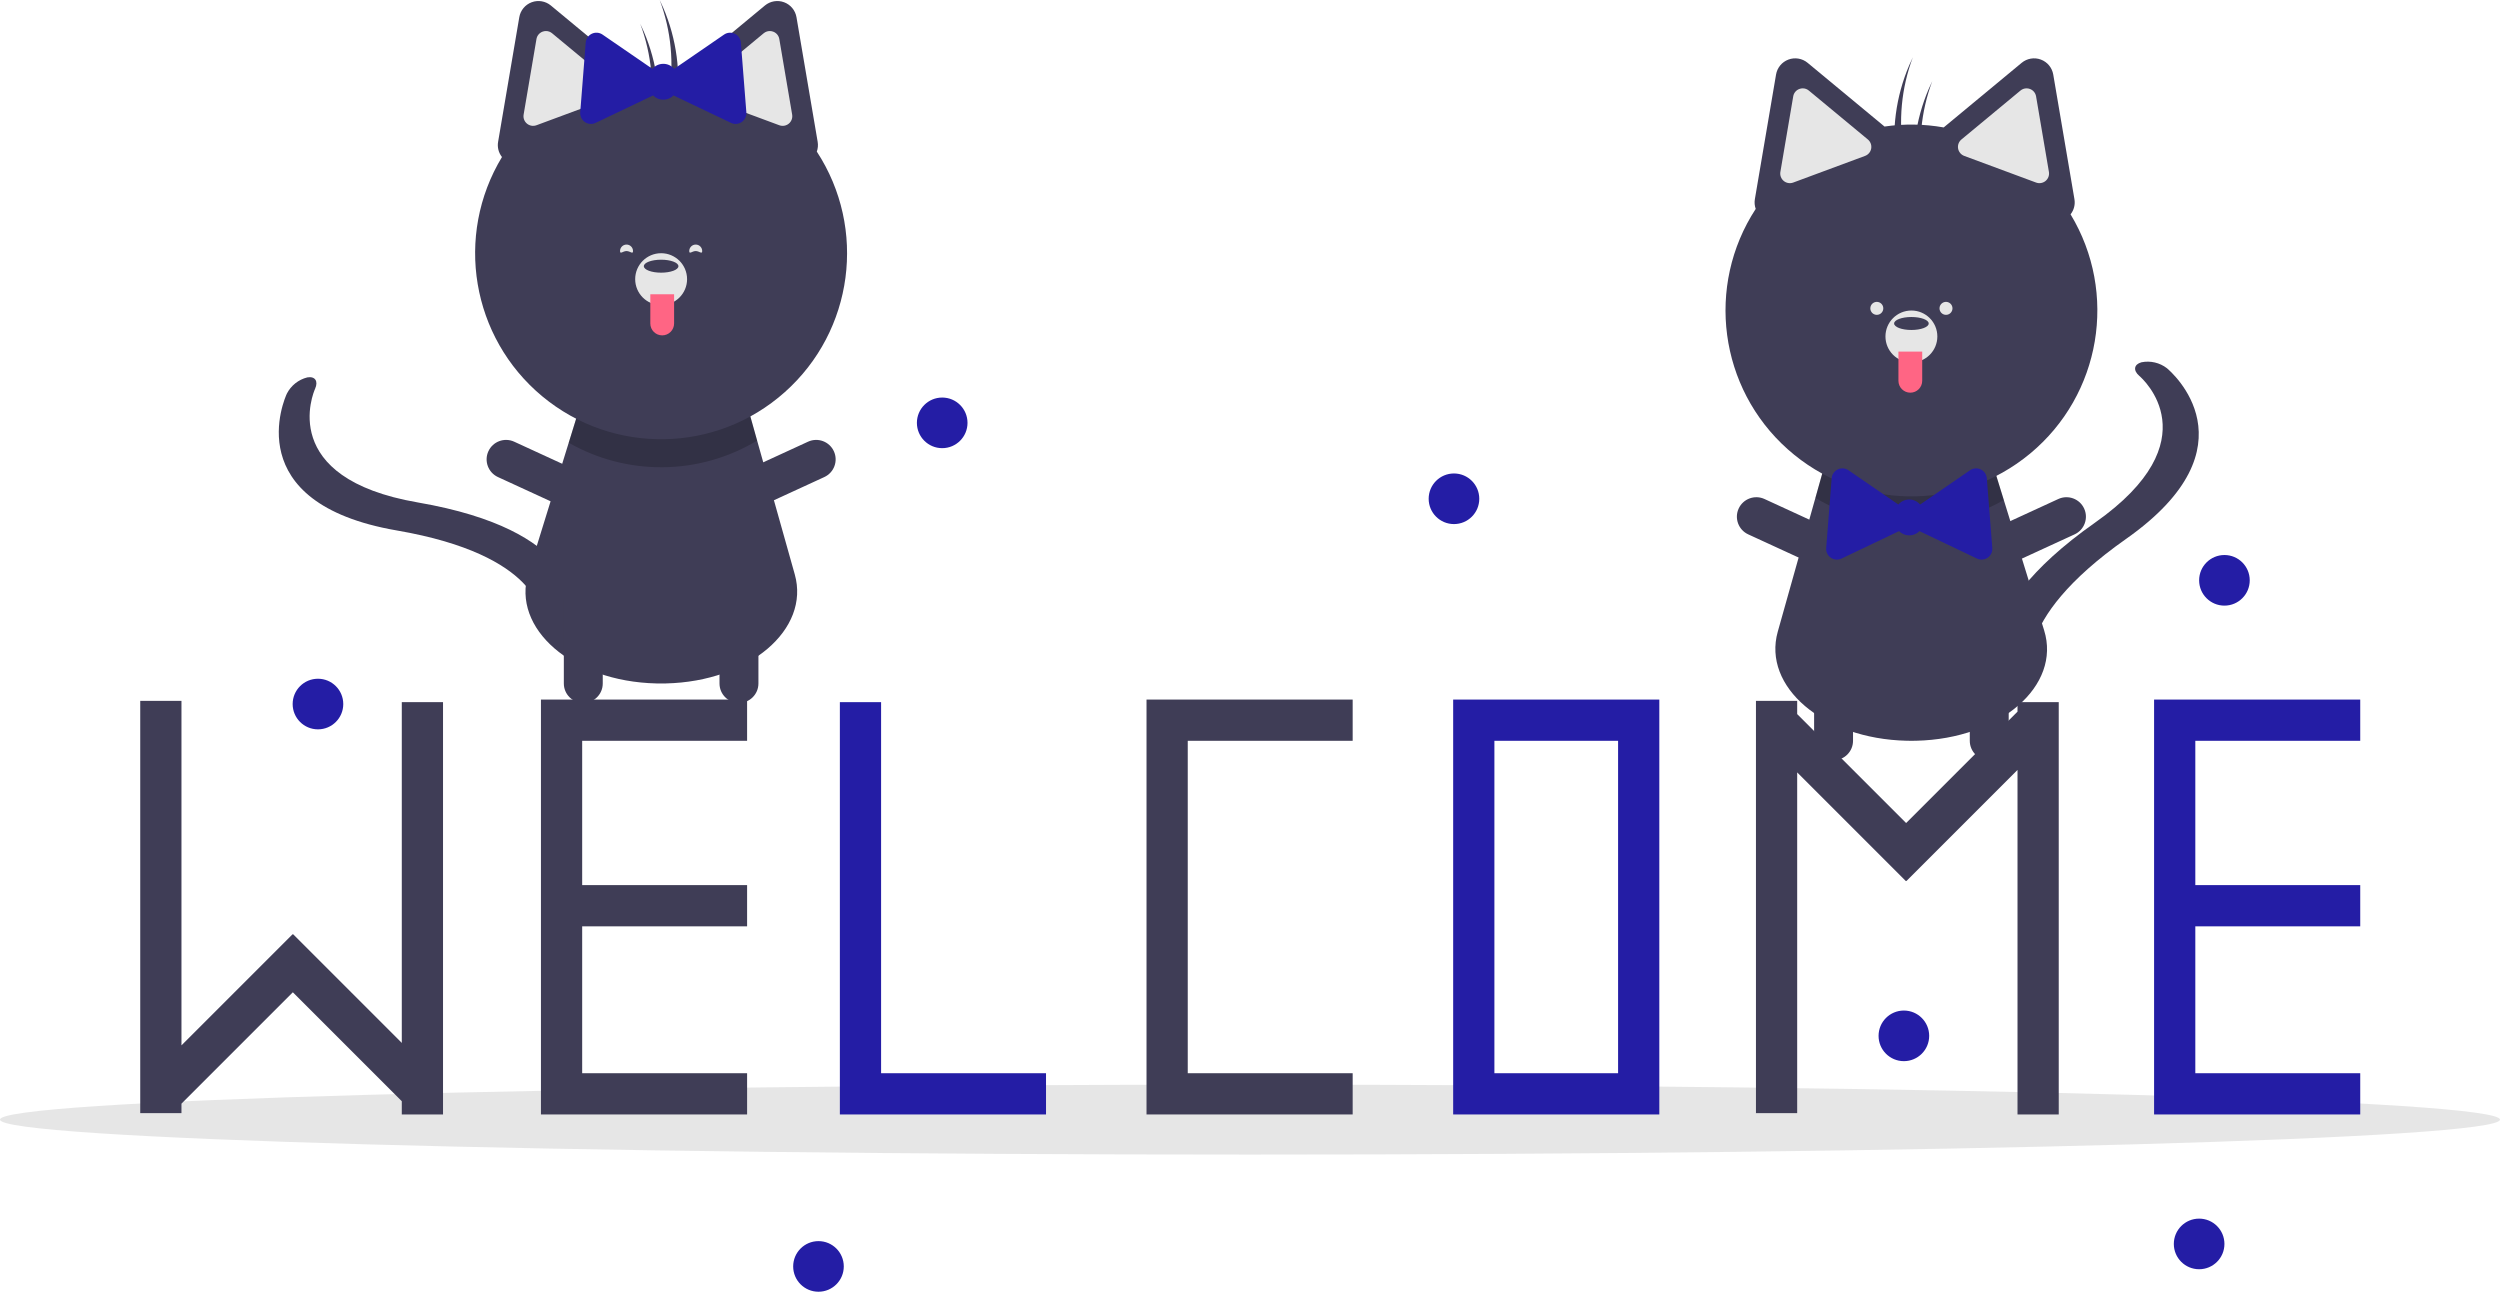
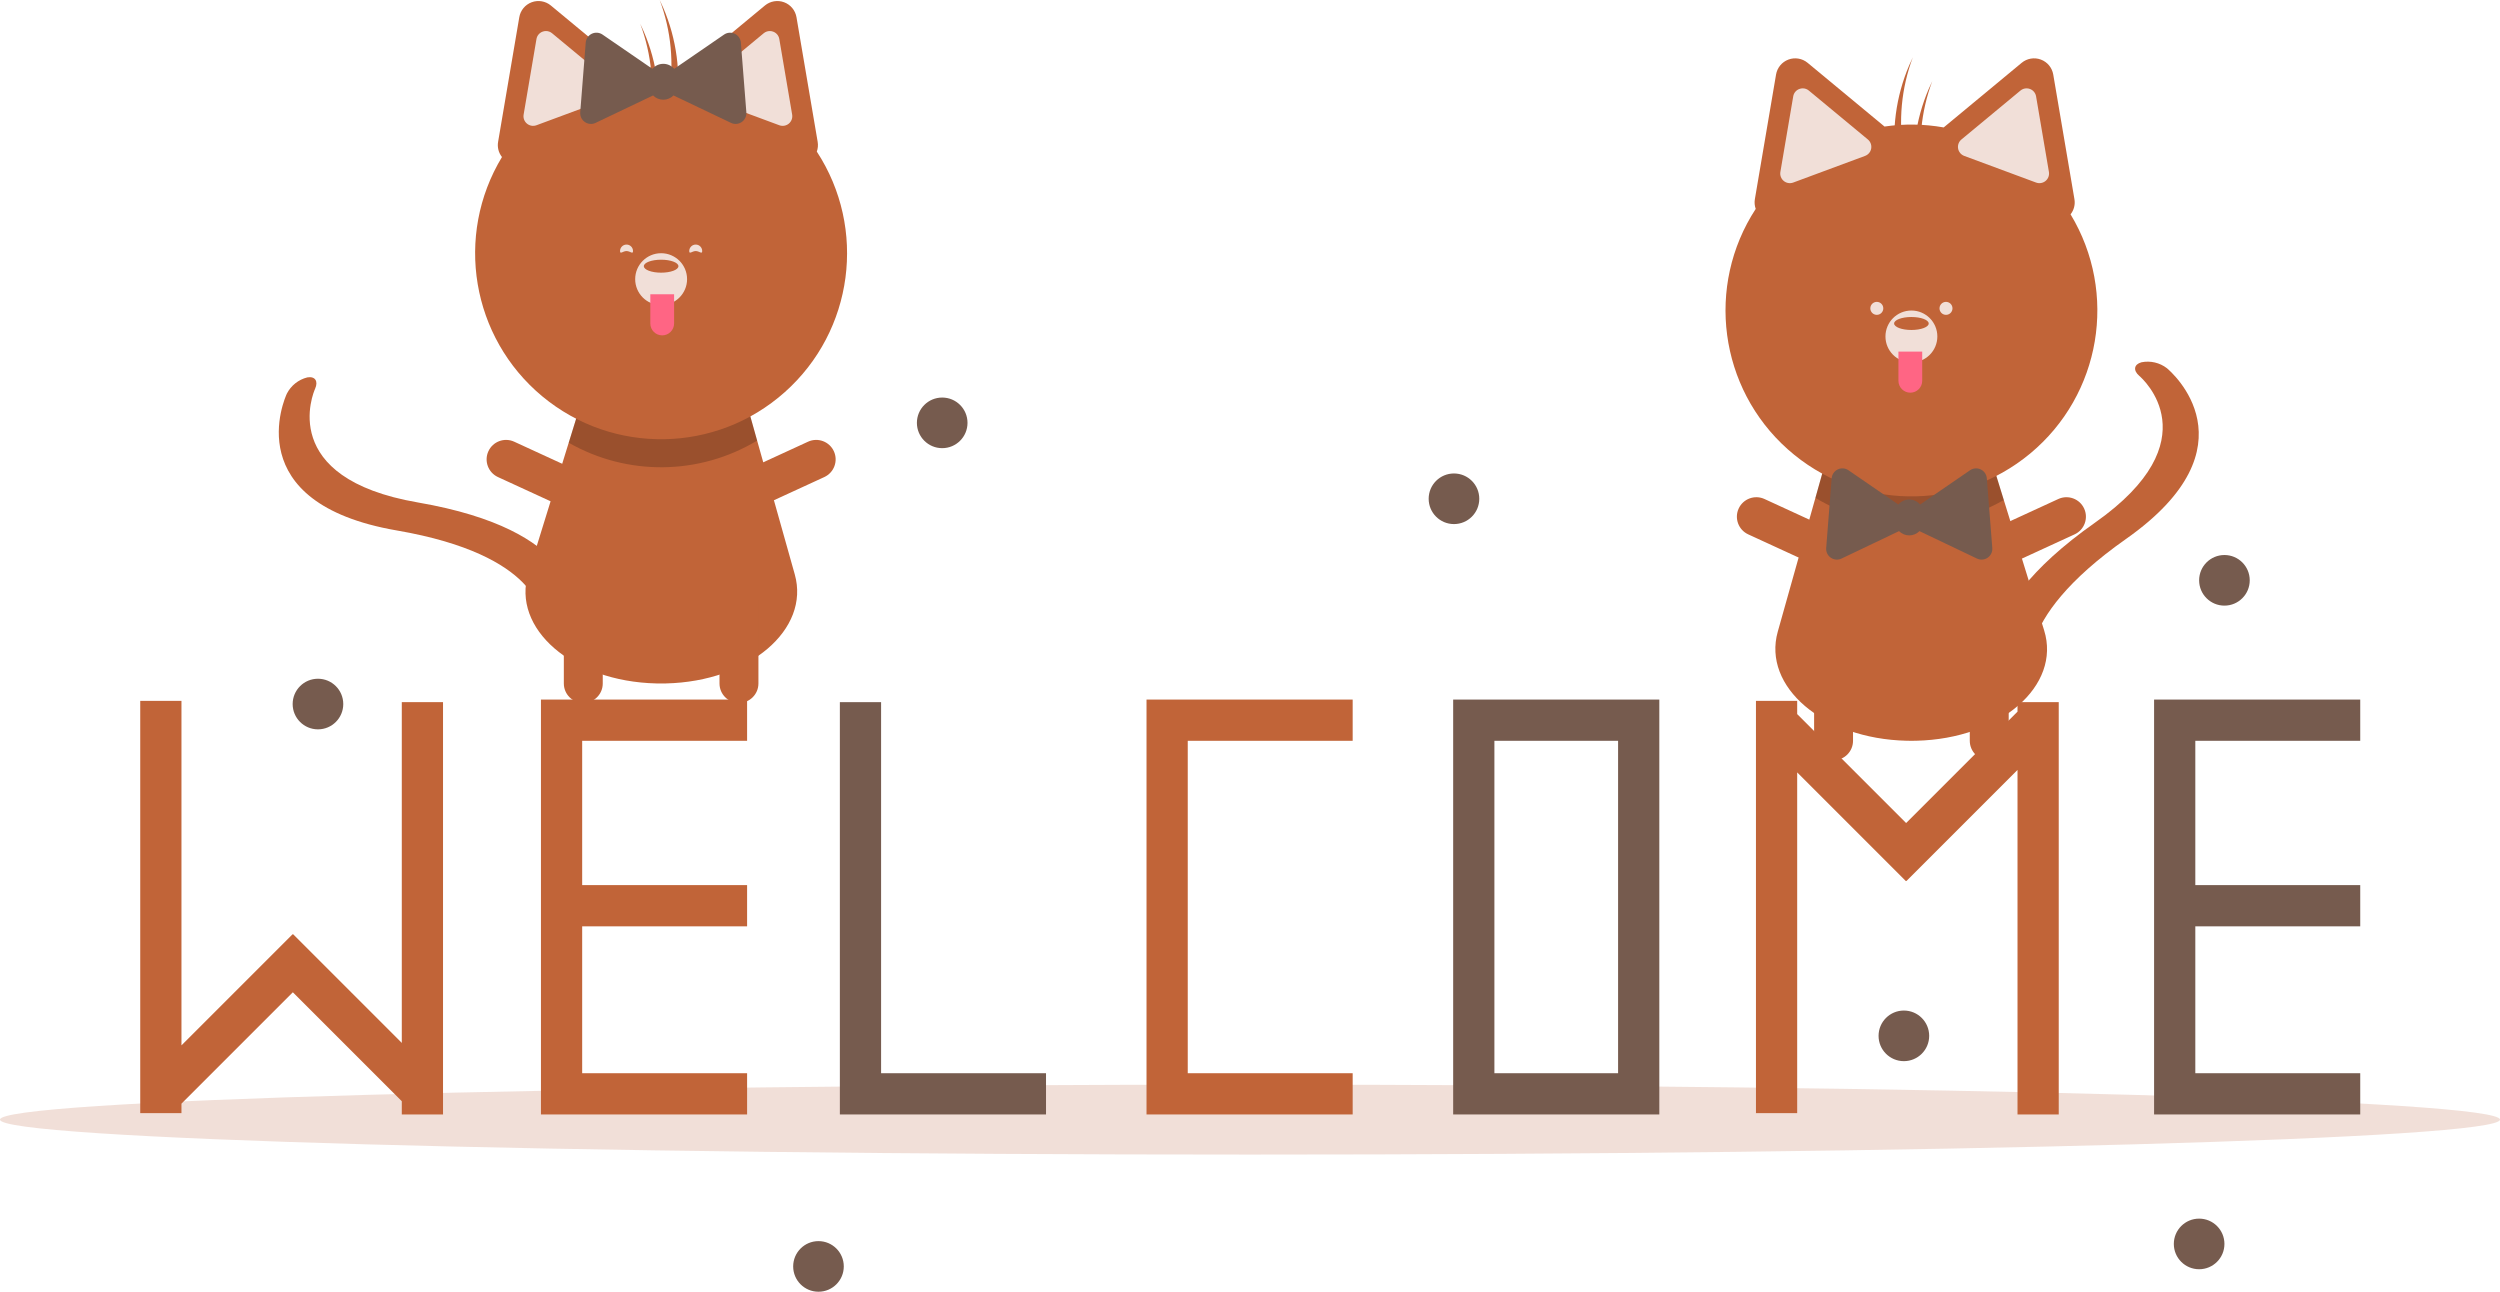
<svg xmlns="http://www.w3.org/2000/svg" width="889.076" height="459.38" viewBox="0 0 889.076 459.38" role="img" artist="Katerina Limpitsouni" source="https://undraw.co/">
-   <ellipse cx="444.538" cy="398.169" rx="444.538" ry="12.435" fill="#e6e6e6" />
-   <path d="M836.907,483.742c-.561.008-1.123.015-1.692.015s-1.13-.008-1.692-.015c-29.757-.677-51.326-19.269-45.836-38.777l13.387-47.589,3.383-12.041,59.976,1.023,3.645,11.78,14.348,46.366C888.502,464.119,866.934,483.065,836.907,483.742Z" transform="translate(-155.4622 -220.3102)" fill="#3f3d56" />
+   <ellipse cx="444.538" cy="398.169" rx="444.538" ry="12.435" fill="#F1DFD8" />
+   <path d="M836.907,483.742c-.561.008-1.123.015-1.692.015s-1.13-.008-1.692-.015c-29.757-.677-51.326-19.269-45.836-38.777l13.387-47.589,3.383-12.041,59.976,1.023,3.645,11.78,14.348,46.366C888.502,464.119,866.934,483.065,836.907,483.742Z" transform="translate(-155.4622 -220.3102)" fill="#C16438" />
  <path d="M868.079,398.137a66.201,66.201,0,0,1-67.004-.761l3.383-12.041,59.976,1.023Z" transform="translate(-155.4622 -220.3102)" opacity="0.2" />
-   <path d="M865.548,446.544c2.591-9.656,11.106-23.585,34.987-40.38,41.648-29.294,16.803-51.259,15.727-52.18-2.258-1.93-1.925-4.098.775-4.839a11.224,11.224,0,0,1,9.034,2.103c1.348,1.115,32.459,27.683-14.537,60.734-42.295,29.75-33.302,49.169-33.199,49.355,1.133,2.077-.684,3.739-4.063,3.716s-7.039-1.723-8.176-3.797C865.856,460.818,863.135,455.533,865.548,446.544Z" transform="translate(-155.4622 -220.3102)" fill="#3f3d56" />
-   <path d="M807.534,490.677a6.92,6.92,0,0,1-6.92-6.92V453.769a6.92,6.92,0,0,1,13.841,0v29.988A6.92,6.92,0,0,1,807.534,490.677Z" transform="translate(-155.4622 -220.3102)" fill="#3f3d56" />
-   <path d="M813.602,419.484a6.92,6.92,0,0,1-9.179,3.394l-27.243-12.534a6.92,6.92,0,0,1,5.785-12.574l27.243,12.534A6.92,6.92,0,0,1,813.602,419.484Z" transform="translate(-155.4622 -220.3102)" fill="#3f3d56" />
-   <path d="M856.829,419.484a6.92,6.92,0,0,0,9.179,3.394l27.243-12.534a6.92,6.92,0,0,0-5.785-12.574l-27.243,12.534A6.92,6.92,0,0,0,856.829,419.484Z" transform="translate(-155.4622 -220.3102)" fill="#3f3d56" />
-   <path d="M862.897,490.677a6.92,6.92,0,0,0,6.92-6.92V453.769a6.92,6.92,0,1,0-13.841,0v29.988A6.92,6.92,0,0,0,862.897,490.677Z" transform="translate(-155.4622 -220.3102)" fill="#3f3d56" />
-   <path d="M891.818,296.535a6.806,6.806,0,0,0,1.373-5.408l-3.766-22.157-3.766-22.157a6.913,6.913,0,0,0-11.226-4.164L857.127,256.988l-10.426,8.64a65.694,65.694,0,0,0-21.047-.317l-10.043-8.322-17.305-14.34a6.913,6.913,0,0,0-11.226,4.164l-3.766,22.157-3.766,22.157a6.844,6.844,0,0,0,.301,3.474,66.118,66.118,0,1,0,111.969,1.935Z" transform="translate(-155.4622 -220.3102)" fill="#3f3d56" />
-   <path d="M796.572,251.728a3.447,3.447,0,0,0-1.202.218,3.388,3.388,0,0,0-2.184,2.635L788.618,281.451a3.423,3.423,0,0,0,4.565,3.782l25.553-9.479a3.422,3.422,0,0,0,.993-5.844l-0-.001-20.985-17.39A3.392,3.392,0,0,0,796.572,251.728Z" transform="translate(-155.4622 -220.3102)" fill="#e6e6e6" />
-   <path d="M876.167,251.728a3.392,3.392,0,0,0-2.172.792l-20.986,17.391a3.422,3.422,0,0,0,.993,5.844l25.553,9.479a3.423,3.423,0,0,0,4.565-3.782l-4.567-26.87a3.388,3.388,0,0,0-2.184-2.635A3.447,3.447,0,0,0,876.167,251.728Z" transform="translate(-155.4622 -220.3102)" fill="#e6e6e6" />
-   <circle cx="679.753" cy="119.658" r="9.227" fill="#e6e6e6" />
-   <ellipse cx="679.753" cy="115.044" rx="6.151" ry="2.307" fill="#3f3d56" />
+   <path d="M865.548,446.544c2.591-9.656,11.106-23.585,34.987-40.38,41.648-29.294,16.803-51.259,15.727-52.18-2.258-1.93-1.925-4.098.775-4.839a11.224,11.224,0,0,1,9.034,2.103c1.348,1.115,32.459,27.683-14.537,60.734-42.295,29.75-33.302,49.169-33.199,49.355,1.133,2.077-.684,3.739-4.063,3.716s-7.039-1.723-8.176-3.797C865.856,460.818,863.135,455.533,865.548,446.544Z" transform="translate(-155.4622 -220.3102)" fill="#C16438" />
+   <path d="M807.534,490.677a6.92,6.92,0,0,1-6.92-6.92V453.769a6.92,6.92,0,0,1,13.841,0v29.988A6.92,6.92,0,0,1,807.534,490.677Z" transform="translate(-155.4622 -220.3102)" fill="#C16438" />
+   <path d="M813.602,419.484a6.92,6.92,0,0,1-9.179,3.394l-27.243-12.534a6.92,6.92,0,0,1,5.785-12.574l27.243,12.534A6.92,6.92,0,0,1,813.602,419.484Z" transform="translate(-155.4622 -220.3102)" fill="#C16438" />
+   <path d="M856.829,419.484a6.92,6.92,0,0,0,9.179,3.394l27.243-12.534a6.92,6.92,0,0,0-5.785-12.574l-27.243,12.534A6.92,6.92,0,0,0,856.829,419.484Z" transform="translate(-155.4622 -220.3102)" fill="#C16438" />
+   <path d="M862.897,490.677a6.92,6.92,0,0,0,6.92-6.92V453.769a6.92,6.92,0,1,0-13.841,0v29.988A6.92,6.92,0,0,0,862.897,490.677Z" transform="translate(-155.4622 -220.3102)" fill="#C16438" />
+   <path d="M891.818,296.535a6.806,6.806,0,0,0,1.373-5.408l-3.766-22.157-3.766-22.157a6.913,6.913,0,0,0-11.226-4.164L857.127,256.988l-10.426,8.64a65.694,65.694,0,0,0-21.047-.317l-10.043-8.322-17.305-14.34a6.913,6.913,0,0,0-11.226,4.164l-3.766,22.157-3.766,22.157a6.844,6.844,0,0,0,.301,3.474,66.118,66.118,0,1,0,111.969,1.935Z" transform="translate(-155.4622 -220.3102)" fill="#C16438" />
+   <path d="M796.572,251.728a3.447,3.447,0,0,0-1.202.218,3.388,3.388,0,0,0-2.184,2.635L788.618,281.451a3.423,3.423,0,0,0,4.565,3.782l25.553-9.479a3.422,3.422,0,0,0,.993-5.844l-0-.001-20.985-17.39A3.392,3.392,0,0,0,796.572,251.728Z" transform="translate(-155.4622 -220.3102)" fill="#F1DFD8" />
+   <path d="M876.167,251.728a3.392,3.392,0,0,0-2.172.792l-20.986,17.391a3.422,3.422,0,0,0,.993,5.844l25.553,9.479a3.423,3.423,0,0,0,4.565-3.782l-4.567-26.87a3.388,3.388,0,0,0-2.184-2.635A3.447,3.447,0,0,0,876.167,251.728Z" transform="translate(-155.4622 -220.3102)" fill="#F1DFD8" />
+   <circle cx="679.753" cy="119.658" r="9.227" fill="#F1DFD8" />
+   <ellipse cx="679.753" cy="115.044" rx="6.151" ry="2.307" fill="#C16438" />
  <path d="M675.14,125.04H683.598a0,0,0,0,1,0,0v10.38a4.229,4.229,0,0,1-4.229,4.229h0a4.229,4.229,0,0,1-4.229-4.229V125.04a0,0,0,0,1,0,0Z" fill="#ff6584" />
-   <path d="M835.729,240.69c-.444.92-.874,1.849-1.279,2.798a65.818,65.818,0,0,0-4.651,35.344c.866-1.256,1.776-2.565,2.701-3.888A65.775,65.775,0,0,1,835.729,240.69Z" transform="translate(-155.4622 -220.3102)" fill="#3f3d56" />
-   <path d="M842.649,249.148c-.444.92-.874,1.849-1.279,2.798A65.818,65.818,0,0,0,836.719,287.29c.866-1.256,1.776-2.565,2.701-3.888A65.775,65.775,0,0,1,842.649,249.148Z" transform="translate(-155.4622 -220.3102)" fill="#3f3d56" />
-   <path d="M863.985,415.199l-.975-12.398-.975-12.398a3.825,3.825,0,0,0-5.98-2.853l-10.25,7.043-7.485,5.143a5.095,5.095,0,0,0-7.749,0l-7.485-5.143L812.838,387.55a3.825,3.825,0,0,0-5.98,2.853l-.975,12.398-.975,12.398a3.825,3.825,0,0,0,5.461,3.752l11.224-5.355,9.223-4.4a5.101,5.101,0,0,0,7.262,0l9.223,4.4,11.224,5.355A3.825,3.825,0,0,0,863.985,415.199Z" transform="translate(-155.4622 -220.3102)" fill="#241da5" />
-   <circle cx="667.451" cy="109.662" r="2.307" fill="#e6e6e6" />
-   <circle cx="692.056" cy="109.662" r="2.307" fill="#e6e6e6" />
-   <path d="M388.888,463.362c.561.008,1.123.015,1.692.015s1.13-.008,1.692-.015c29.757-.677,51.326-19.269,45.836-38.777l-13.387-47.589L421.336,364.955l-59.976,1.023-3.645,11.78-14.348,46.366C337.293,443.739,358.861,462.685,388.888,463.362Z" transform="translate(-155.4622 -220.3102)" fill="#3f3d56" />
+   <path d="M835.729,240.69c-.444.92-.874,1.849-1.279,2.798a65.818,65.818,0,0,0-4.651,35.344c.866-1.256,1.776-2.565,2.701-3.888A65.775,65.775,0,0,1,835.729,240.69Z" transform="translate(-155.4622 -220.3102)" fill="#C16438" />
+   <path d="M842.649,249.148c-.444.92-.874,1.849-1.279,2.798A65.818,65.818,0,0,0,836.719,287.29c.866-1.256,1.776-2.565,2.701-3.888A65.775,65.775,0,0,1,842.649,249.148Z" transform="translate(-155.4622 -220.3102)" fill="#C16438" />
+   <path d="M863.985,415.199l-.975-12.398-.975-12.398a3.825,3.825,0,0,0-5.98-2.853l-10.25,7.043-7.485,5.143a5.095,5.095,0,0,0-7.749,0l-7.485-5.143L812.838,387.55a3.825,3.825,0,0,0-5.98,2.853l-.975,12.398-.975,12.398a3.825,3.825,0,0,0,5.461,3.752l11.224-5.355,9.223-4.4a5.101,5.101,0,0,0,7.262,0l9.223,4.4,11.224,5.355A3.825,3.825,0,0,0,863.985,415.199Z" transform="translate(-155.4622 -220.3102)" fill="#765B4E" />
+   <circle cx="667.451" cy="109.662" r="2.307" fill="#F1DFD8" />
+   <circle cx="692.056" cy="109.662" r="2.307" fill="#F1DFD8" />
+   <path d="M388.888,463.362c.561.008,1.123.015,1.692.015s1.13-.008,1.692-.015c29.757-.677,51.326-19.269,45.836-38.777l-13.387-47.589L421.336,364.955l-59.976,1.023-3.645,11.78-14.348,46.366C337.293,443.739,358.861,462.685,388.888,463.362Z" transform="translate(-155.4622 -220.3102)" fill="#C16438" />
  <path d="M357.715,377.758a66.201,66.201,0,0,0,67.004-.761L421.336,364.955l-59.976,1.023Z" transform="translate(-155.4622 -220.3102)" opacity="0.2" />
-   <path d="M352.962,420.524c-6.473-7.619-20.13-16.565-48.9-21.526-50.177-8.656-37.121-39.139-36.542-40.432,1.215-2.711-.014-4.527-2.771-4.041a11.224,11.224,0,0,0-7.266,5.766c-.741,1.585-17.492,38.91,39.127,48.673,50.957,8.79,51.139,30.19,51.125,30.403-.136,2.362,2.218,3.087,5.263,1.62s5.625-4.569,5.765-6.931C358.791,433.557,358.99,427.616,352.962,420.524Z" transform="translate(-155.4622 -220.3102)" fill="#3f3d56" />
-   <path d="M418.261,470.298a6.92,6.92,0,0,0,6.92-6.92V433.389a6.92,6.92,0,0,0-13.841,0v29.988A6.92,6.92,0,0,0,418.261,470.298Z" transform="translate(-155.4622 -220.3102)" fill="#3f3d56" />
-   <path d="M412.193,399.105a6.92,6.92,0,0,0,9.179,3.394l27.243-12.534a6.92,6.92,0,1,0-5.785-12.574l-27.243,12.534A6.92,6.92,0,0,0,412.193,399.105Z" transform="translate(-155.4622 -220.3102)" fill="#3f3d56" />
-   <path d="M368.966,399.105a6.92,6.92,0,0,1-9.179,3.394l-27.243-12.534a6.92,6.92,0,1,1,5.785-12.574l27.243,12.534A6.92,6.92,0,0,1,368.966,399.105Z" transform="translate(-155.4622 -220.3102)" fill="#3f3d56" />
-   <path d="M362.898,470.298a6.92,6.92,0,0,1-6.92-6.92V433.389a6.92,6.92,0,0,1,13.841,0v29.988A6.92,6.92,0,0,1,362.898,470.298Z" transform="translate(-155.4622 -220.3102)" fill="#3f3d56" />
-   <path d="M445.947,274.221a6.844,6.844,0,0,0,.301-3.474l-3.766-22.157-3.766-22.157a6.913,6.913,0,0,0-11.226-4.164l-17.305,14.34L400.141,244.931a65.694,65.694,0,0,0-21.047.317l-10.426-8.64-17.305-14.34a6.913,6.913,0,0,0-11.226,4.164L336.37,248.59l-3.766,22.157a6.806,6.806,0,0,0,1.373,5.408,66.137,66.137,0,1,0,111.969-1.935Z" transform="translate(-155.4622 -220.3102)" fill="#3f3d56" />
-   <path d="M427.051,232.14,406.066,249.53l-0.0.001a3.422,3.422,0,0,0,.993,5.844l25.553,9.479a3.423,3.423,0,0,0,4.565-3.782l-4.567-26.87a3.388,3.388,0,0,0-2.184-2.635,3.447,3.447,0,0,0-1.202-.218A3.392,3.392,0,0,0,427.051,232.14Z" transform="translate(-155.4622 -220.3102)" fill="#e6e6e6" />
-   <path d="M348.427,231.566a3.388,3.388,0,0,0-2.184,2.635l-4.567,26.87a3.423,3.423,0,0,0,4.565,3.782l25.553-9.479a3.422,3.422,0,0,0,.993-5.844l-20.986-17.391a3.392,3.392,0,0,0-2.172-.792A3.447,3.447,0,0,0,348.427,231.566Z" transform="translate(-155.4622 -220.3102)" fill="#e6e6e6" />
-   <circle cx="235.117" cy="99.278" r="9.227" fill="#e6e6e6" />
-   <ellipse cx="235.117" cy="94.665" rx="6.151" ry="2.307" fill="#3f3d56" />
+   <path d="M352.962,420.524c-6.473-7.619-20.13-16.565-48.9-21.526-50.177-8.656-37.121-39.139-36.542-40.432,1.215-2.711-.014-4.527-2.771-4.041a11.224,11.224,0,0,0-7.266,5.766c-.741,1.585-17.492,38.91,39.127,48.673,50.957,8.79,51.139,30.19,51.125,30.403-.136,2.362,2.218,3.087,5.263,1.62s5.625-4.569,5.765-6.931C358.791,433.557,358.99,427.616,352.962,420.524Z" transform="translate(-155.4622 -220.3102)" fill="#C16438" />
+   <path d="M418.261,470.298a6.92,6.92,0,0,0,6.92-6.92V433.389a6.92,6.92,0,0,0-13.841,0v29.988A6.92,6.92,0,0,0,418.261,470.298Z" transform="translate(-155.4622 -220.3102)" fill="#C16438" />
+   <path d="M412.193,399.105a6.92,6.92,0,0,0,9.179,3.394l27.243-12.534a6.92,6.92,0,1,0-5.785-12.574l-27.243,12.534A6.92,6.92,0,0,0,412.193,399.105Z" transform="translate(-155.4622 -220.3102)" fill="#C16438" />
+   <path d="M368.966,399.105a6.92,6.92,0,0,1-9.179,3.394l-27.243-12.534a6.92,6.92,0,1,1,5.785-12.574l27.243,12.534A6.92,6.92,0,0,1,368.966,399.105Z" transform="translate(-155.4622 -220.3102)" fill="#C16438" />
+   <path d="M362.898,470.298a6.92,6.92,0,0,1-6.92-6.92V433.389a6.92,6.92,0,0,1,13.841,0v29.988A6.92,6.92,0,0,1,362.898,470.298Z" transform="translate(-155.4622 -220.3102)" fill="#C16438" />
+   <path d="M445.947,274.221a6.844,6.844,0,0,0,.301-3.474l-3.766-22.157-3.766-22.157a6.913,6.913,0,0,0-11.226-4.164l-17.305,14.34L400.141,244.931a65.694,65.694,0,0,0-21.047.317l-10.426-8.64-17.305-14.34a6.913,6.913,0,0,0-11.226,4.164L336.37,248.59l-3.766,22.157a6.806,6.806,0,0,0,1.373,5.408,66.137,66.137,0,1,0,111.969-1.935Z" transform="translate(-155.4622 -220.3102)" fill="#C16438" />
+   <path d="M427.051,232.14,406.066,249.53l-0.0.001a3.422,3.422,0,0,0,.993,5.844l25.553,9.479a3.423,3.423,0,0,0,4.565-3.782l-4.567-26.87a3.388,3.388,0,0,0-2.184-2.635,3.447,3.447,0,0,0-1.202-.218A3.392,3.392,0,0,0,427.051,232.14Z" transform="translate(-155.4622 -220.3102)" fill="#F1DFD8" />
+   <path d="M348.427,231.566a3.388,3.388,0,0,0-2.184,2.635l-4.567,26.87a3.423,3.423,0,0,0,4.565,3.782l25.553-9.479a3.422,3.422,0,0,0,.993-5.844l-20.986-17.391a3.392,3.392,0,0,0-2.172-.792A3.447,3.447,0,0,0,348.427,231.566Z" transform="translate(-155.4622 -220.3102)" fill="#F1DFD8" />
+   <circle cx="235.117" cy="99.278" r="9.227" fill="#F1DFD8" />
+   <ellipse cx="235.117" cy="94.665" rx="6.151" ry="2.307" fill="#C16438" />
  <path d="M390.964,324.971h0A4.229,4.229,0,0,1,395.193,329.2v10.38a0,0,0,0,1,0,0h-8.458a0,0,0,0,1,0,0V329.2A4.229,4.229,0,0,1,390.964,324.971Z" transform="translate(626.4652 444.2411) rotate(-180)" fill="#ff6584" />
-   <path d="M390.066,220.31c.444.92.874,1.849,1.279,2.798a65.818,65.818,0,0,1,4.651,35.344c-.866-1.256-1.776-2.565-2.701-3.888A65.775,65.775,0,0,0,390.066,220.31Z" transform="translate(-155.4622 -220.3102)" fill="#3f3d56" />
-   <path d="M383.146,228.768c.444.92.874,1.849,1.279,2.798a65.818,65.818,0,0,1,4.651,35.344c-.866-1.256-1.776-2.565-2.701-3.888A65.775,65.775,0,0,0,383.146,228.768Z" transform="translate(-155.4622 -220.3102)" fill="#3f3d56" />
-   <path d="M361.81,260.258l.975-12.398.975-12.398a3.825,3.825,0,0,1,5.98-2.853l10.25,7.043,7.485,5.143a5.095,5.095,0,0,1,7.749,0l7.485-5.143,10.25-7.043a3.825,3.825,0,0,1,5.98,2.853l.975,12.398.975,12.398a3.825,3.825,0,0,1-5.461,3.752L404.202,258.655l-9.223-4.4a5.101,5.101,0,0,1-7.262,0l-9.223,4.4L367.27,264.01A3.825,3.825,0,0,1,361.81,260.258Z" transform="translate(-155.4622 -220.3102)" fill="#241da5" />
-   <path d="M400.575,309.592c0,1.274,1.033,0,2.307,0s2.307,1.274,2.307,0a2.307,2.307,0,0,0-4.614,0Z" transform="translate(-155.4622 -220.3102)" fill="#e6e6e6" />
-   <path d="M380.583,309.592c0,1.274-1.033,0-2.307,0s-2.307,1.274-2.307,0a2.307,2.307,0,0,1,4.614,0Z" transform="translate(-155.4622 -220.3102)" fill="#e6e6e6" />
-   <polygon points="481.05 263.451 481.05 248.788 407.736 248.788 407.736 249.705 407.736 263.451 407.736 381.67 407.736 396.333 422.399 396.333 481.05 396.333 481.05 381.67 422.399 381.67 422.399 263.451 481.05 263.451" fill="#3f3d56" />
-   <path d="M672.253,469.099V616.643h73.314V469.099Zm58.651,132.882h-43.988V483.761h43.988Z" transform="translate(-155.4622 -220.3102)" fill="#241da5" />
-   <polygon points="313.344 381.67 313.344 249.705 298.681 249.705 298.681 381.67 298.681 396.333 313.344 396.333 371.995 396.333 371.995 381.67 313.344 381.67" fill="#241da5" />
-   <polygon points="265.69 263.451 265.69 248.788 192.376 248.788 192.376 249.705 192.376 263.451 192.376 314.771 192.376 329.434 192.376 381.67 192.376 396.333 207.039 396.333 265.69 396.333 265.69 381.67 207.039 381.67 207.039 329.434 265.69 329.434 265.69 314.771 207.039 314.771 207.039 263.451 265.69 263.451" fill="#3f3d56" />
-   <polygon points="839.372 263.451 839.372 248.788 766.058 248.788 766.058 249.705 766.058 263.451 766.058 314.771 766.058 329.434 766.058 381.67 766.058 396.333 780.721 396.333 839.372 396.333 839.372 381.67 780.721 381.67 780.721 329.434 839.372 329.434 839.372 314.771 780.721 314.771 780.721 263.451 839.372 263.451" fill="#241da5" />
-   <polygon points="142.889 249.705 142.889 370.89 104.228 332.23 104.14 332.319 104.058 332.237 64.535 371.76 64.535 249.247 49.872 249.247 49.872 395.875 64.535 395.875 64.535 392.496 104.147 352.884 142.889 391.627 142.889 396.333 157.552 396.333 157.552 249.705 142.889 249.705" fill="#3f3d56" />
-   <polygon points="717.488 249.705 717.488 253.083 677.876 292.695 639.133 253.953 639.133 249.247 624.47 249.247 624.47 395.875 639.133 395.875 639.133 274.689 677.794 313.35 677.883 313.261 677.964 313.342 717.488 273.819 717.488 396.333 732.15 396.333 732.15 249.705 717.488 249.705" fill="#3f3d56" />
-   <circle cx="335.076" cy="150.38" r="9" fill="#241da5" />
-   <circle cx="113.076" cy="250.38" r="9" fill="#241da5" />
-   <circle cx="291.076" cy="450.38" r="9" fill="#241da5" />
-   <circle cx="517.076" cy="177.38" r="9" fill="#241da5" />
-   <circle cx="782.076" cy="442.38" r="9" fill="#241da5" />
-   <circle cx="791.076" cy="206.38" r="9" fill="#241da5" />
-   <circle cx="677.076" cy="368.38" r="9" fill="#241da5" />
+   <path d="M390.066,220.31c.444.92.874,1.849,1.279,2.798a65.818,65.818,0,0,1,4.651,35.344c-.866-1.256-1.776-2.565-2.701-3.888A65.775,65.775,0,0,0,390.066,220.31Z" transform="translate(-155.4622 -220.3102)" fill="#C16438" />
+   <path d="M383.146,228.768c.444.92.874,1.849,1.279,2.798a65.818,65.818,0,0,1,4.651,35.344c-.866-1.256-1.776-2.565-2.701-3.888A65.775,65.775,0,0,0,383.146,228.768Z" transform="translate(-155.4622 -220.3102)" fill="#C16438" />
+   <path d="M361.81,260.258l.975-12.398.975-12.398a3.825,3.825,0,0,1,5.98-2.853l10.25,7.043,7.485,5.143a5.095,5.095,0,0,1,7.749,0l7.485-5.143,10.25-7.043a3.825,3.825,0,0,1,5.98,2.853l.975,12.398.975,12.398a3.825,3.825,0,0,1-5.461,3.752L404.202,258.655l-9.223-4.4a5.101,5.101,0,0,1-7.262,0l-9.223,4.4L367.27,264.01A3.825,3.825,0,0,1,361.81,260.258Z" transform="translate(-155.4622 -220.3102)" fill="#765B4E" />
+   <path d="M400.575,309.592c0,1.274,1.033,0,2.307,0s2.307,1.274,2.307,0a2.307,2.307,0,0,0-4.614,0Z" transform="translate(-155.4622 -220.3102)" fill="#F1DFD8" />
+   <path d="M380.583,309.592c0,1.274-1.033,0-2.307,0s-2.307,1.274-2.307,0a2.307,2.307,0,0,1,4.614,0Z" transform="translate(-155.4622 -220.3102)" fill="#F1DFD8" />
+   <polygon points="481.05 263.451 481.05 248.788 407.736 248.788 407.736 249.705 407.736 263.451 407.736 381.67 407.736 396.333 422.399 396.333 481.05 396.333 481.05 381.67 422.399 381.67 422.399 263.451 481.05 263.451" fill="#C16438" />
+   <path d="M672.253,469.099V616.643h73.314V469.099Zm58.651,132.882h-43.988V483.761h43.988Z" transform="translate(-155.4622 -220.3102)" fill="#765B4E" />
+   <polygon points="313.344 381.67 313.344 249.705 298.681 249.705 298.681 381.67 298.681 396.333 313.344 396.333 371.995 396.333 371.995 381.67 313.344 381.67" fill="#765B4E" />
+   <polygon points="265.69 263.451 265.69 248.788 192.376 248.788 192.376 249.705 192.376 263.451 192.376 314.771 192.376 329.434 192.376 381.67 192.376 396.333 207.039 396.333 265.69 396.333 265.69 381.67 207.039 381.67 207.039 329.434 265.69 329.434 265.69 314.771 207.039 314.771 207.039 263.451 265.69 263.451" fill="#C16438" />
+   <polygon points="839.372 263.451 839.372 248.788 766.058 248.788 766.058 249.705 766.058 263.451 766.058 314.771 766.058 329.434 766.058 381.67 766.058 396.333 780.721 396.333 839.372 396.333 839.372 381.67 780.721 381.67 780.721 329.434 839.372 329.434 839.372 314.771 780.721 314.771 780.721 263.451 839.372 263.451" fill="#765B4E" />
+   <polygon points="142.889 249.705 142.889 370.89 104.228 332.23 104.14 332.319 104.058 332.237 64.535 371.76 64.535 249.247 49.872 249.247 49.872 395.875 64.535 395.875 64.535 392.496 104.147 352.884 142.889 391.627 142.889 396.333 157.552 396.333 157.552 249.705 142.889 249.705" fill="#C16438" />
+   <polygon points="717.488 249.705 717.488 253.083 677.876 292.695 639.133 253.953 639.133 249.247 624.47 249.247 624.47 395.875 639.133 395.875 639.133 274.689 677.794 313.35 677.883 313.261 677.964 313.342 717.488 273.819 717.488 396.333 732.15 396.333 732.15 249.705 717.488 249.705" fill="#C16438" />
+   <circle cx="335.076" cy="150.38" r="9" fill="#765B4E" />
+   <circle cx="113.076" cy="250.38" r="9" fill="#765B4E" />
+   <circle cx="291.076" cy="450.38" r="9" fill="#765B4E" />
+   <circle cx="517.076" cy="177.38" r="9" fill="#765B4E" />
+   <circle cx="782.076" cy="442.38" r="9" fill="#765B4E" />
+   <circle cx="791.076" cy="206.38" r="9" fill="#765B4E" />
+   <circle cx="677.076" cy="368.38" r="9" fill="#765B4E" />
</svg>
